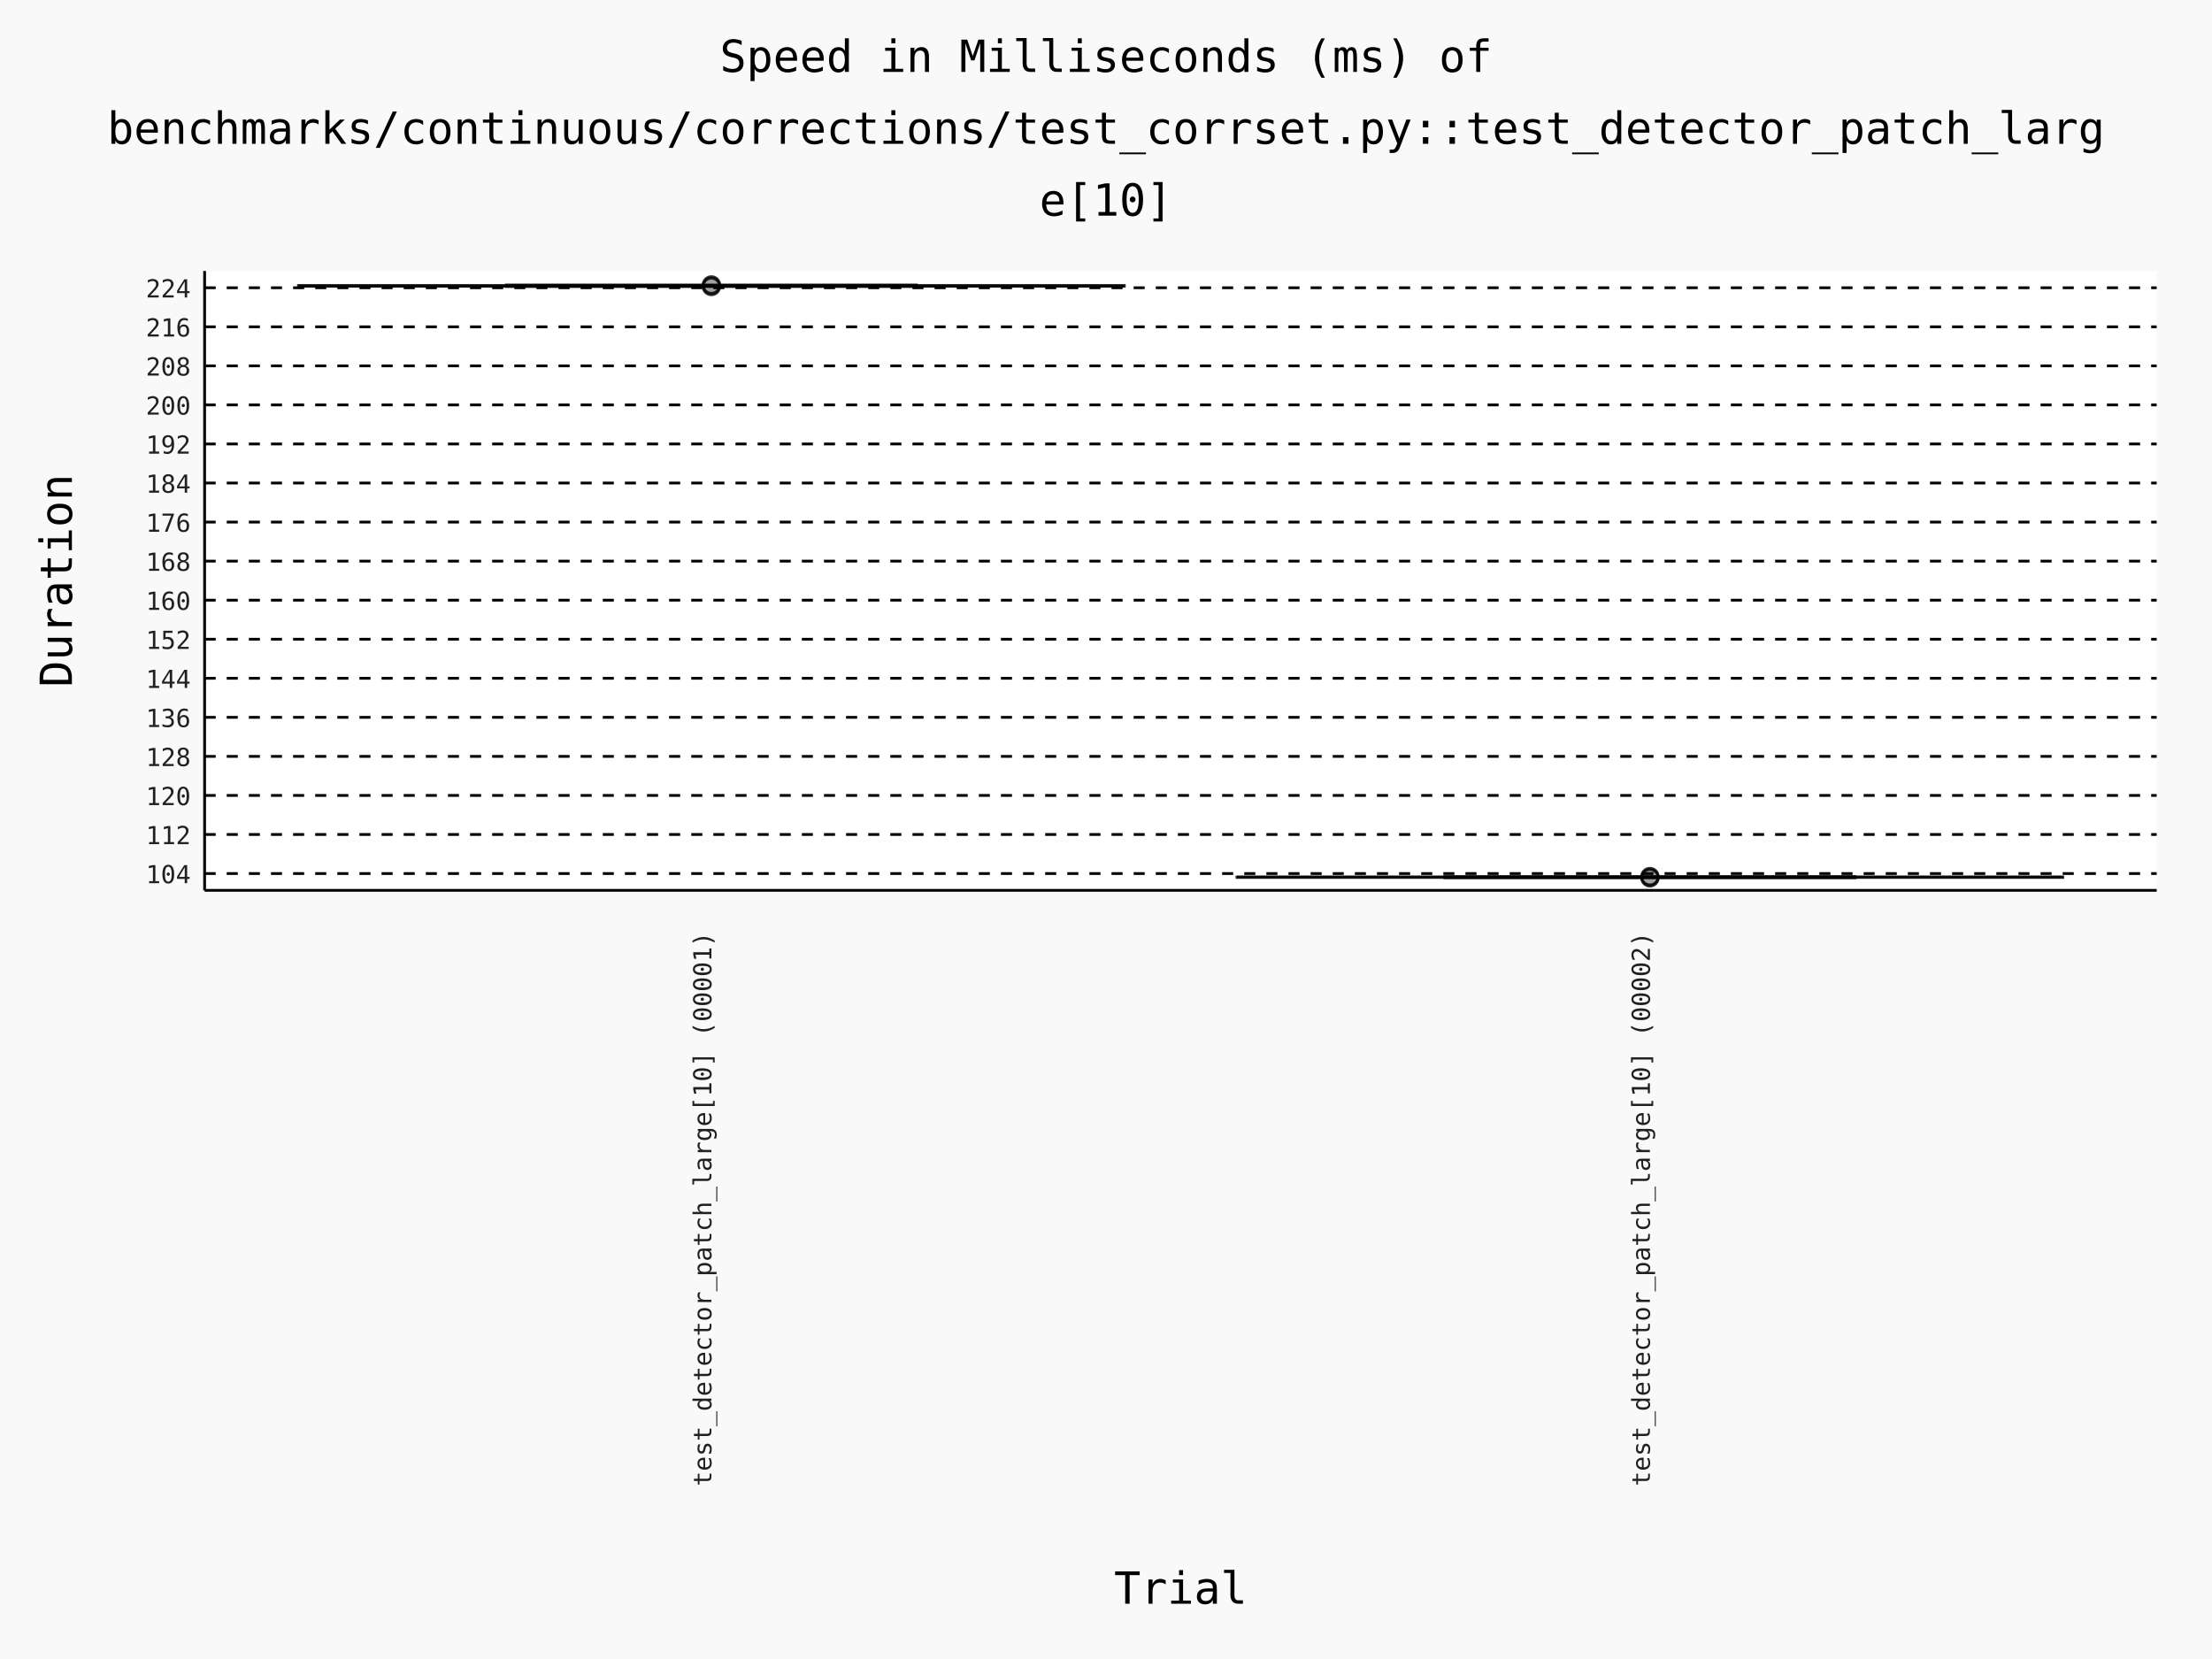
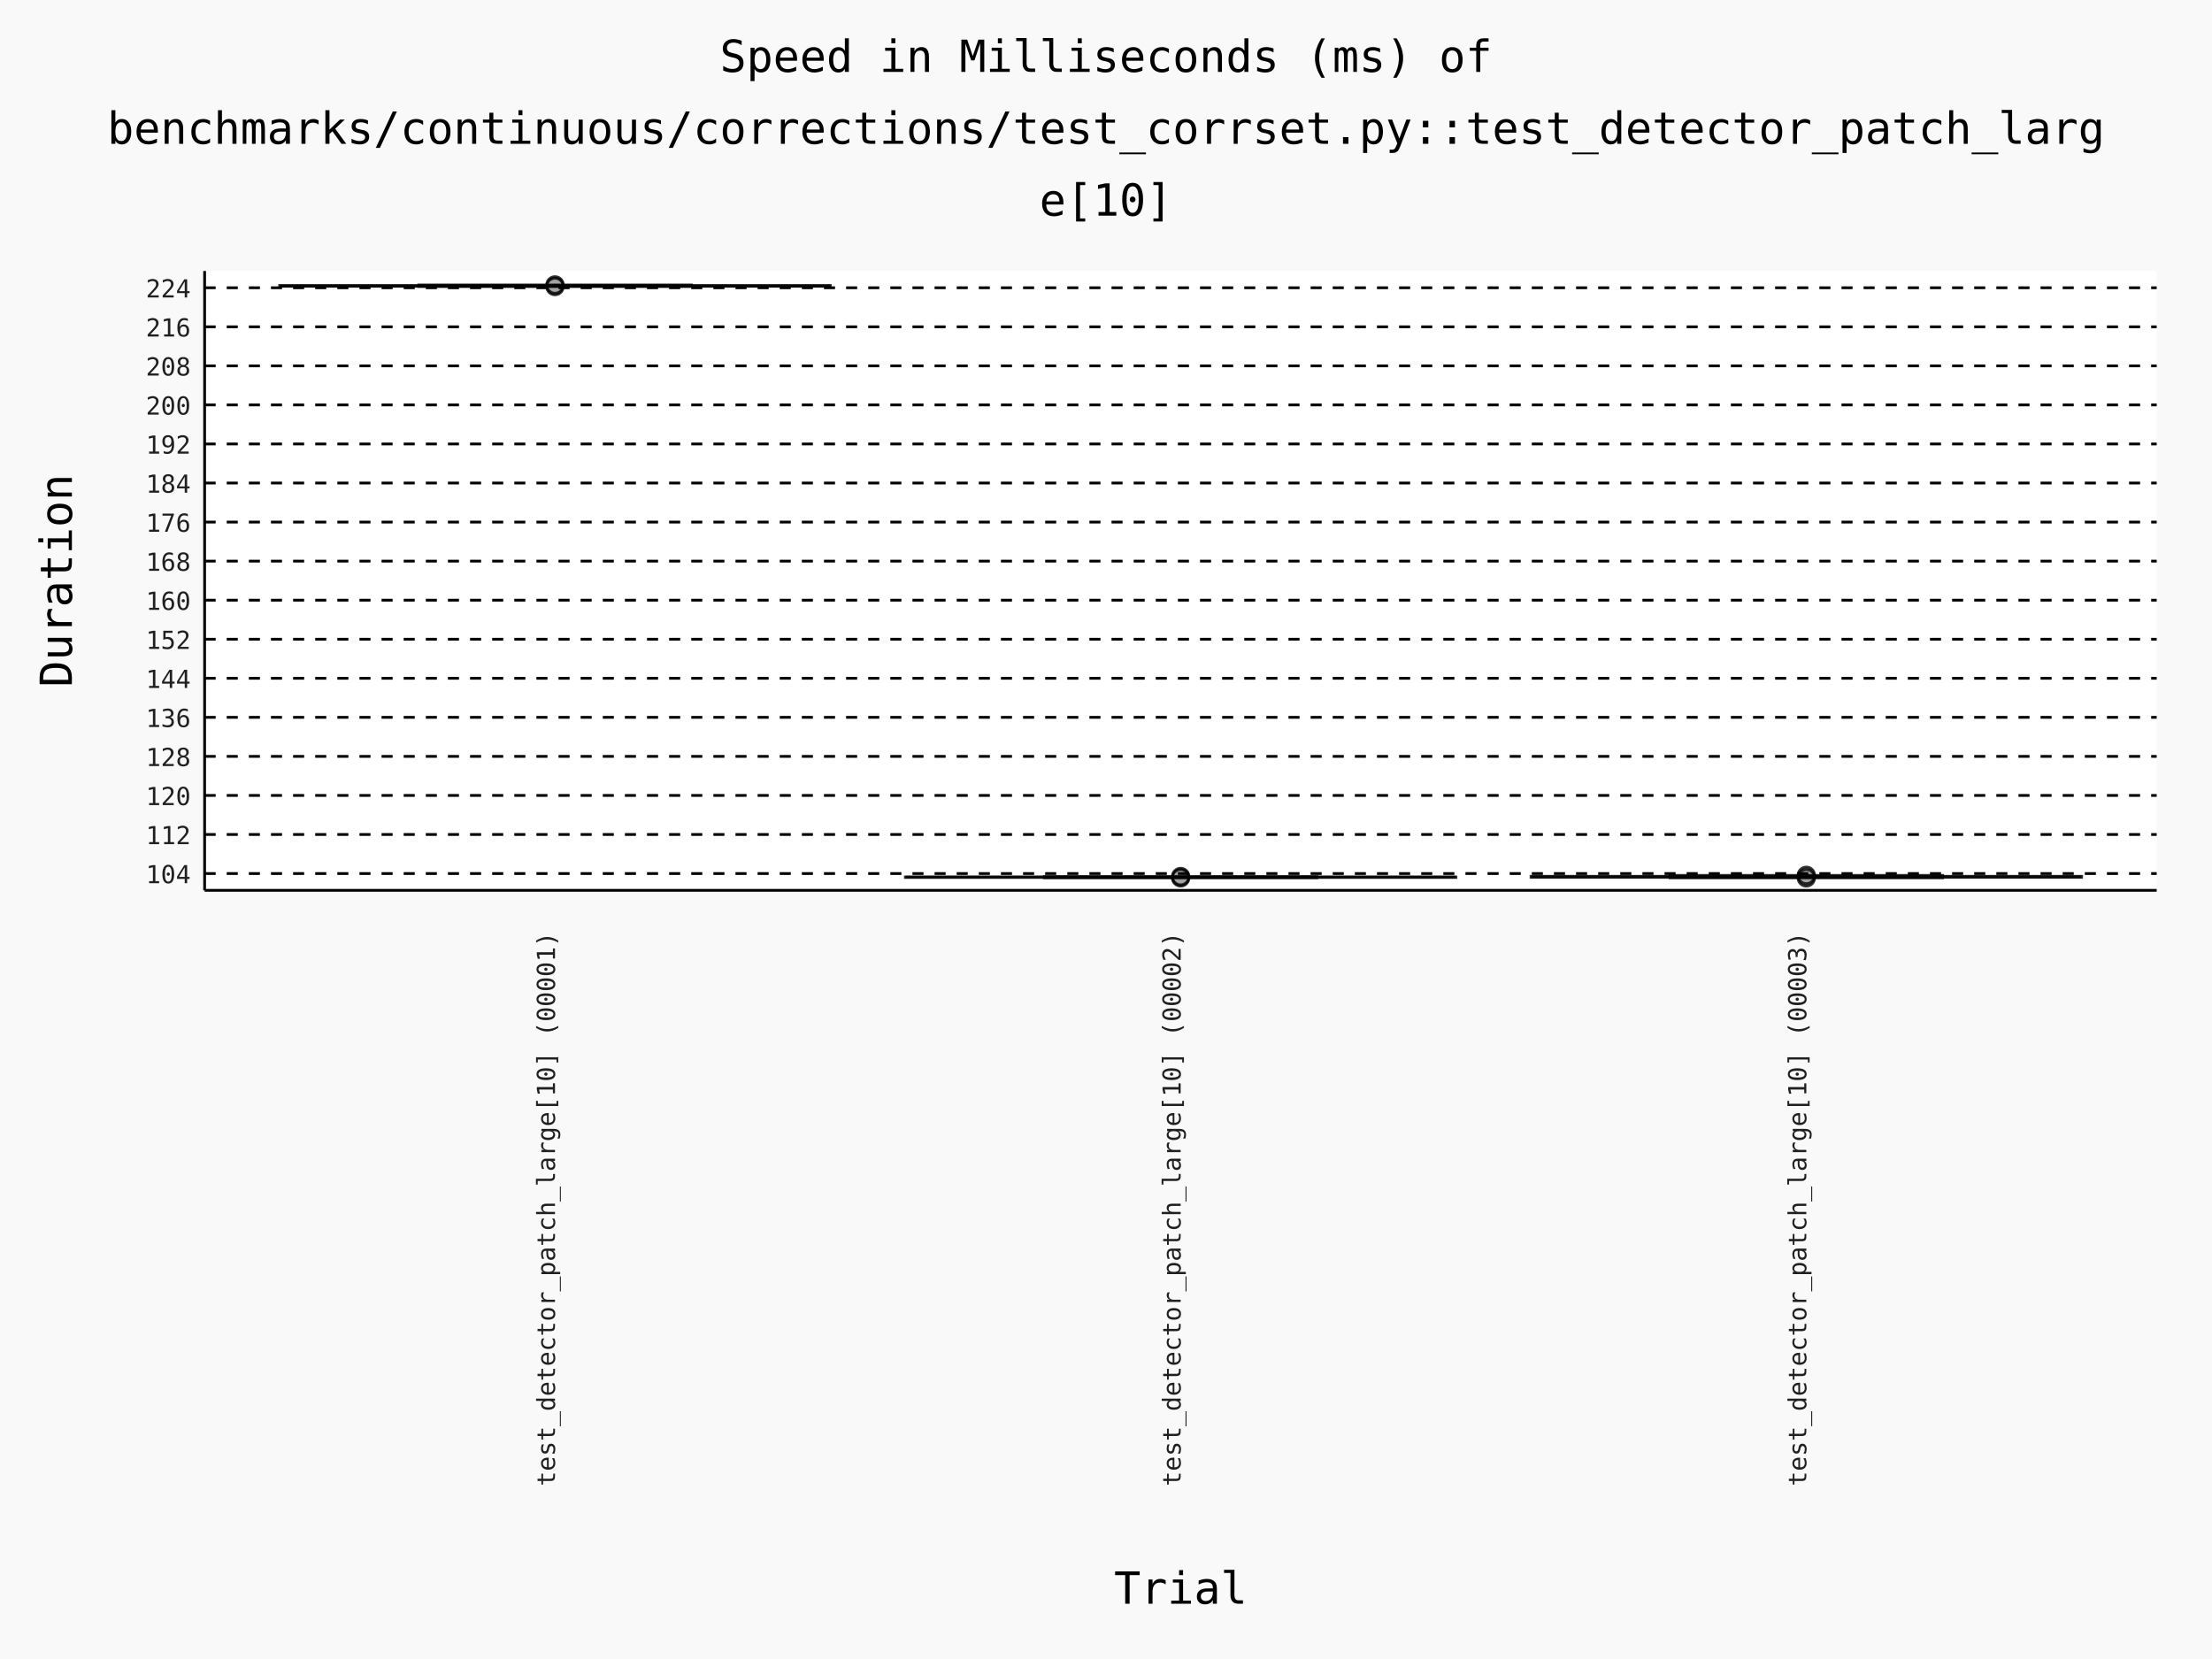
- <svg xmlns="http://www.w3.org/2000/svg" id="chart-5d64fe57-e1dc-441c-a0bf-ed5abca643f5" class="pygal-chart" viewBox="0 0 800 600">
+ <svg xmlns="http://www.w3.org/2000/svg" id="chart-87c1a9d5-f2ab-4638-99d1-6ed3b30e413b" class="pygal-chart" viewBox="0 0 800 600">
  <defs>
-     <style type="text/css">#chart-5d64fe57-e1dc-441c-a0bf-ed5abca643f5{-webkit-user-select:none;-webkit-font-smoothing:antialiased;font-family:Consolas,"Deja Vu Sans Mono","Bitstream Vera Sans Mono","Courier New",monospace}#chart-5d64fe57-e1dc-441c-a0bf-ed5abca643f5 .title{font-family:Consolas,"Deja Vu Sans Mono","Bitstream Vera Sans Mono","Courier New",monospace;font-size:16px}#chart-5d64fe57-e1dc-441c-a0bf-ed5abca643f5 .legends .legend text{font-family:Consolas,"Deja Vu Sans Mono","Bitstream Vera Sans Mono","Courier New",monospace;font-size:14px}#chart-5d64fe57-e1dc-441c-a0bf-ed5abca643f5 .axis text{font-family:Consolas,"Deja Vu Sans Mono","Bitstream Vera Sans Mono","Courier New",monospace;font-size:10px}#chart-5d64fe57-e1dc-441c-a0bf-ed5abca643f5 .axis text.major{font-family:Consolas,"Deja Vu Sans Mono","Bitstream Vera Sans Mono","Courier New",monospace;font-size:10px}#chart-5d64fe57-e1dc-441c-a0bf-ed5abca643f5 .text-overlay text.value{font-family:Consolas,"Deja Vu Sans Mono","Bitstream Vera Sans Mono","Courier New",monospace;font-size:16px}#chart-5d64fe57-e1dc-441c-a0bf-ed5abca643f5 .text-overlay text.label{font-family:Consolas,"Deja Vu Sans Mono","Bitstream Vera Sans Mono","Courier New",monospace;font-size:10px}#chart-5d64fe57-e1dc-441c-a0bf-ed5abca643f5 .tooltip{font-family:Consolas,"Deja Vu Sans Mono","Bitstream Vera Sans Mono","Courier New",monospace;font-size:14px}#chart-5d64fe57-e1dc-441c-a0bf-ed5abca643f5 text.no_data{font-family:Consolas,"Deja Vu Sans Mono","Bitstream Vera Sans Mono","Courier New",monospace;font-size:64px}
- #chart-5d64fe57-e1dc-441c-a0bf-ed5abca643f5{background-color:rgba(249,249,249,1)}#chart-5d64fe57-e1dc-441c-a0bf-ed5abca643f5 path,#chart-5d64fe57-e1dc-441c-a0bf-ed5abca643f5 line,#chart-5d64fe57-e1dc-441c-a0bf-ed5abca643f5 rect,#chart-5d64fe57-e1dc-441c-a0bf-ed5abca643f5 circle{-webkit-transition:150ms;-moz-transition:150ms;transition:150ms}#chart-5d64fe57-e1dc-441c-a0bf-ed5abca643f5 .graph &gt; .background{fill:rgba(249,249,249,1)}#chart-5d64fe57-e1dc-441c-a0bf-ed5abca643f5 .plot &gt; .background{fill:rgba(255,255,255,1)}#chart-5d64fe57-e1dc-441c-a0bf-ed5abca643f5 .graph{fill:rgba(0,0,0,.87)}#chart-5d64fe57-e1dc-441c-a0bf-ed5abca643f5 text.no_data{fill:rgba(0,0,0,1)}#chart-5d64fe57-e1dc-441c-a0bf-ed5abca643f5 .title{fill:rgba(0,0,0,1)}#chart-5d64fe57-e1dc-441c-a0bf-ed5abca643f5 .legends .legend text{fill:rgba(0,0,0,.87)}#chart-5d64fe57-e1dc-441c-a0bf-ed5abca643f5 .legends .legend:hover text{fill:rgba(0,0,0,1)}#chart-5d64fe57-e1dc-441c-a0bf-ed5abca643f5 .axis .line{stroke:rgba(0,0,0,1)}#chart-5d64fe57-e1dc-441c-a0bf-ed5abca643f5 .axis .guide.line{stroke:rgba(0,0,0,.54)}#chart-5d64fe57-e1dc-441c-a0bf-ed5abca643f5 .axis .major.line{stroke:rgba(0,0,0,.87)}#chart-5d64fe57-e1dc-441c-a0bf-ed5abca643f5 .axis text.major{fill:rgba(0,0,0,1)}#chart-5d64fe57-e1dc-441c-a0bf-ed5abca643f5 .axis.y .guides:hover .guide.line,#chart-5d64fe57-e1dc-441c-a0bf-ed5abca643f5 .line-graph .axis.x .guides:hover .guide.line,#chart-5d64fe57-e1dc-441c-a0bf-ed5abca643f5 .stackedline-graph .axis.x .guides:hover .guide.line,#chart-5d64fe57-e1dc-441c-a0bf-ed5abca643f5 .xy-graph .axis.x .guides:hover .guide.line{stroke:rgba(0,0,0,1)}#chart-5d64fe57-e1dc-441c-a0bf-ed5abca643f5 .axis .guides:hover text{fill:rgba(0,0,0,1)}#chart-5d64fe57-e1dc-441c-a0bf-ed5abca643f5 .reactive{fill-opacity:.7;stroke-opacity:.8;stroke-width:1}#chart-5d64fe57-e1dc-441c-a0bf-ed5abca643f5 .ci{stroke:rgba(0,0,0,.87)}#chart-5d64fe57-e1dc-441c-a0bf-ed5abca643f5 .reactive.active,#chart-5d64fe57-e1dc-441c-a0bf-ed5abca643f5 .active .reactive{fill-opacity:.8;stroke-opacity:.9;stroke-width:4}#chart-5d64fe57-e1dc-441c-a0bf-ed5abca643f5 .ci .reactive.active{stroke-width:1.5}#chart-5d64fe57-e1dc-441c-a0bf-ed5abca643f5 .series text{fill:rgba(0,0,0,1)}#chart-5d64fe57-e1dc-441c-a0bf-ed5abca643f5 .tooltip rect{fill:rgba(255,255,255,1);stroke:rgba(0,0,0,1);-webkit-transition:opacity 150ms;-moz-transition:opacity 150ms;transition:opacity 150ms}#chart-5d64fe57-e1dc-441c-a0bf-ed5abca643f5 .tooltip .label{fill:rgba(0,0,0,.87)}#chart-5d64fe57-e1dc-441c-a0bf-ed5abca643f5 .tooltip .label{fill:rgba(0,0,0,.87)}#chart-5d64fe57-e1dc-441c-a0bf-ed5abca643f5 .tooltip .legend{font-size:.8em;fill:rgba(0,0,0,.54)}#chart-5d64fe57-e1dc-441c-a0bf-ed5abca643f5 .tooltip .x_label{font-size:.6em;fill:rgba(0,0,0,1)}#chart-5d64fe57-e1dc-441c-a0bf-ed5abca643f5 .tooltip .xlink{font-size:.5em;text-decoration:underline}#chart-5d64fe57-e1dc-441c-a0bf-ed5abca643f5 .tooltip .value{font-size:1.5em}#chart-5d64fe57-e1dc-441c-a0bf-ed5abca643f5 .bound{font-size:.5em}#chart-5d64fe57-e1dc-441c-a0bf-ed5abca643f5 .max-value{font-size:.75em;fill:rgba(0,0,0,.54)}#chart-5d64fe57-e1dc-441c-a0bf-ed5abca643f5 .map-element{fill:rgba(255,255,255,1);stroke:rgba(0,0,0,.54) !important}#chart-5d64fe57-e1dc-441c-a0bf-ed5abca643f5 .map-element .reactive{fill-opacity:inherit;stroke-opacity:inherit}#chart-5d64fe57-e1dc-441c-a0bf-ed5abca643f5 .color-0,#chart-5d64fe57-e1dc-441c-a0bf-ed5abca643f5 .color-0 a:visited{stroke:#000000;fill:#000000}#chart-5d64fe57-e1dc-441c-a0bf-ed5abca643f5 .color-1,#chart-5d64fe57-e1dc-441c-a0bf-ed5abca643f5 .color-1 a:visited{stroke:#000000;fill:#000000}#chart-5d64fe57-e1dc-441c-a0bf-ed5abca643f5 .text-overlay .color-0 text{fill:white}#chart-5d64fe57-e1dc-441c-a0bf-ed5abca643f5 .text-overlay .color-1 text{fill:white}
- #chart-5d64fe57-e1dc-441c-a0bf-ed5abca643f5 text.no_data{text-anchor:middle}#chart-5d64fe57-e1dc-441c-a0bf-ed5abca643f5 .guide.line{fill:none}#chart-5d64fe57-e1dc-441c-a0bf-ed5abca643f5 .centered{text-anchor:middle}#chart-5d64fe57-e1dc-441c-a0bf-ed5abca643f5 .title{text-anchor:middle}#chart-5d64fe57-e1dc-441c-a0bf-ed5abca643f5 .legends .legend text{fill-opacity:1}#chart-5d64fe57-e1dc-441c-a0bf-ed5abca643f5 .axis.x text{text-anchor:middle}#chart-5d64fe57-e1dc-441c-a0bf-ed5abca643f5 .axis.x:not(.web) text[transform]{text-anchor:start}#chart-5d64fe57-e1dc-441c-a0bf-ed5abca643f5 .axis.x:not(.web) text[transform].backwards{text-anchor:end}#chart-5d64fe57-e1dc-441c-a0bf-ed5abca643f5 .axis.y text{text-anchor:end}#chart-5d64fe57-e1dc-441c-a0bf-ed5abca643f5 .axis.y text[transform].backwards{text-anchor:start}#chart-5d64fe57-e1dc-441c-a0bf-ed5abca643f5 .axis.y2 text{text-anchor:start}#chart-5d64fe57-e1dc-441c-a0bf-ed5abca643f5 .axis.y2 text[transform].backwards{text-anchor:end}#chart-5d64fe57-e1dc-441c-a0bf-ed5abca643f5 .axis .guide.line{stroke-dasharray:4,4;stroke:black}#chart-5d64fe57-e1dc-441c-a0bf-ed5abca643f5 .axis .major.guide.line{stroke-dasharray:6,6;stroke:black}#chart-5d64fe57-e1dc-441c-a0bf-ed5abca643f5 .horizontal .axis.y .guide.line,#chart-5d64fe57-e1dc-441c-a0bf-ed5abca643f5 .horizontal .axis.y2 .guide.line,#chart-5d64fe57-e1dc-441c-a0bf-ed5abca643f5 .vertical .axis.x .guide.line{opacity:0}#chart-5d64fe57-e1dc-441c-a0bf-ed5abca643f5 .horizontal .axis.always_show .guide.line,#chart-5d64fe57-e1dc-441c-a0bf-ed5abca643f5 .vertical .axis.always_show .guide.line{opacity:1 !important}#chart-5d64fe57-e1dc-441c-a0bf-ed5abca643f5 .axis.y .guides:hover .guide.line,#chart-5d64fe57-e1dc-441c-a0bf-ed5abca643f5 .axis.y2 .guides:hover .guide.line,#chart-5d64fe57-e1dc-441c-a0bf-ed5abca643f5 .axis.x .guides:hover .guide.line{opacity:1}#chart-5d64fe57-e1dc-441c-a0bf-ed5abca643f5 .axis .guides:hover text{opacity:1}#chart-5d64fe57-e1dc-441c-a0bf-ed5abca643f5 .nofill{fill:none}#chart-5d64fe57-e1dc-441c-a0bf-ed5abca643f5 .subtle-fill{fill-opacity:.2}#chart-5d64fe57-e1dc-441c-a0bf-ed5abca643f5 .dot{stroke-width:1px;fill-opacity:1;stroke-opacity:1}#chart-5d64fe57-e1dc-441c-a0bf-ed5abca643f5 .dot.active{stroke-width:5px}#chart-5d64fe57-e1dc-441c-a0bf-ed5abca643f5 .dot.negative{fill:transparent}#chart-5d64fe57-e1dc-441c-a0bf-ed5abca643f5 text,#chart-5d64fe57-e1dc-441c-a0bf-ed5abca643f5 tspan{stroke:none !important}#chart-5d64fe57-e1dc-441c-a0bf-ed5abca643f5 .series text.active{opacity:1}#chart-5d64fe57-e1dc-441c-a0bf-ed5abca643f5 .tooltip rect{fill-opacity:.95;stroke-width:.5}#chart-5d64fe57-e1dc-441c-a0bf-ed5abca643f5 .tooltip text{fill-opacity:1}#chart-5d64fe57-e1dc-441c-a0bf-ed5abca643f5 .showable{visibility:hidden}#chart-5d64fe57-e1dc-441c-a0bf-ed5abca643f5 .showable.shown{visibility:visible}#chart-5d64fe57-e1dc-441c-a0bf-ed5abca643f5 .gauge-background{fill:rgba(229,229,229,1);stroke:none}#chart-5d64fe57-e1dc-441c-a0bf-ed5abca643f5 .bg-lines{stroke:rgba(249,249,249,1);stroke-width:2px}
+     <style type="text/css">#chart-87c1a9d5-f2ab-4638-99d1-6ed3b30e413b{-webkit-user-select:none;-webkit-font-smoothing:antialiased;font-family:Consolas,"Deja Vu Sans Mono","Bitstream Vera Sans Mono","Courier New",monospace}#chart-87c1a9d5-f2ab-4638-99d1-6ed3b30e413b .title{font-family:Consolas,"Deja Vu Sans Mono","Bitstream Vera Sans Mono","Courier New",monospace;font-size:16px}#chart-87c1a9d5-f2ab-4638-99d1-6ed3b30e413b .legends .legend text{font-family:Consolas,"Deja Vu Sans Mono","Bitstream Vera Sans Mono","Courier New",monospace;font-size:14px}#chart-87c1a9d5-f2ab-4638-99d1-6ed3b30e413b .axis text{font-family:Consolas,"Deja Vu Sans Mono","Bitstream Vera Sans Mono","Courier New",monospace;font-size:10px}#chart-87c1a9d5-f2ab-4638-99d1-6ed3b30e413b .axis text.major{font-family:Consolas,"Deja Vu Sans Mono","Bitstream Vera Sans Mono","Courier New",monospace;font-size:10px}#chart-87c1a9d5-f2ab-4638-99d1-6ed3b30e413b .text-overlay text.value{font-family:Consolas,"Deja Vu Sans Mono","Bitstream Vera Sans Mono","Courier New",monospace;font-size:16px}#chart-87c1a9d5-f2ab-4638-99d1-6ed3b30e413b .text-overlay text.label{font-family:Consolas,"Deja Vu Sans Mono","Bitstream Vera Sans Mono","Courier New",monospace;font-size:10px}#chart-87c1a9d5-f2ab-4638-99d1-6ed3b30e413b .tooltip{font-family:Consolas,"Deja Vu Sans Mono","Bitstream Vera Sans Mono","Courier New",monospace;font-size:14px}#chart-87c1a9d5-f2ab-4638-99d1-6ed3b30e413b text.no_data{font-family:Consolas,"Deja Vu Sans Mono","Bitstream Vera Sans Mono","Courier New",monospace;font-size:64px}
+ #chart-87c1a9d5-f2ab-4638-99d1-6ed3b30e413b{background-color:rgba(249,249,249,1)}#chart-87c1a9d5-f2ab-4638-99d1-6ed3b30e413b path,#chart-87c1a9d5-f2ab-4638-99d1-6ed3b30e413b line,#chart-87c1a9d5-f2ab-4638-99d1-6ed3b30e413b rect,#chart-87c1a9d5-f2ab-4638-99d1-6ed3b30e413b circle{-webkit-transition:150ms;-moz-transition:150ms;transition:150ms}#chart-87c1a9d5-f2ab-4638-99d1-6ed3b30e413b .graph &gt; .background{fill:rgba(249,249,249,1)}#chart-87c1a9d5-f2ab-4638-99d1-6ed3b30e413b .plot &gt; .background{fill:rgba(255,255,255,1)}#chart-87c1a9d5-f2ab-4638-99d1-6ed3b30e413b .graph{fill:rgba(0,0,0,.87)}#chart-87c1a9d5-f2ab-4638-99d1-6ed3b30e413b text.no_data{fill:rgba(0,0,0,1)}#chart-87c1a9d5-f2ab-4638-99d1-6ed3b30e413b .title{fill:rgba(0,0,0,1)}#chart-87c1a9d5-f2ab-4638-99d1-6ed3b30e413b .legends .legend text{fill:rgba(0,0,0,.87)}#chart-87c1a9d5-f2ab-4638-99d1-6ed3b30e413b .legends .legend:hover text{fill:rgba(0,0,0,1)}#chart-87c1a9d5-f2ab-4638-99d1-6ed3b30e413b .axis .line{stroke:rgba(0,0,0,1)}#chart-87c1a9d5-f2ab-4638-99d1-6ed3b30e413b .axis .guide.line{stroke:rgba(0,0,0,.54)}#chart-87c1a9d5-f2ab-4638-99d1-6ed3b30e413b .axis .major.line{stroke:rgba(0,0,0,.87)}#chart-87c1a9d5-f2ab-4638-99d1-6ed3b30e413b .axis text.major{fill:rgba(0,0,0,1)}#chart-87c1a9d5-f2ab-4638-99d1-6ed3b30e413b .axis.y .guides:hover .guide.line,#chart-87c1a9d5-f2ab-4638-99d1-6ed3b30e413b .line-graph .axis.x .guides:hover .guide.line,#chart-87c1a9d5-f2ab-4638-99d1-6ed3b30e413b .stackedline-graph .axis.x .guides:hover .guide.line,#chart-87c1a9d5-f2ab-4638-99d1-6ed3b30e413b .xy-graph .axis.x .guides:hover .guide.line{stroke:rgba(0,0,0,1)}#chart-87c1a9d5-f2ab-4638-99d1-6ed3b30e413b .axis .guides:hover text{fill:rgba(0,0,0,1)}#chart-87c1a9d5-f2ab-4638-99d1-6ed3b30e413b .reactive{fill-opacity:.7;stroke-opacity:.8;stroke-width:1}#chart-87c1a9d5-f2ab-4638-99d1-6ed3b30e413b .ci{stroke:rgba(0,0,0,.87)}#chart-87c1a9d5-f2ab-4638-99d1-6ed3b30e413b .reactive.active,#chart-87c1a9d5-f2ab-4638-99d1-6ed3b30e413b .active .reactive{fill-opacity:.8;stroke-opacity:.9;stroke-width:4}#chart-87c1a9d5-f2ab-4638-99d1-6ed3b30e413b .ci .reactive.active{stroke-width:1.5}#chart-87c1a9d5-f2ab-4638-99d1-6ed3b30e413b .series text{fill:rgba(0,0,0,1)}#chart-87c1a9d5-f2ab-4638-99d1-6ed3b30e413b .tooltip rect{fill:rgba(255,255,255,1);stroke:rgba(0,0,0,1);-webkit-transition:opacity 150ms;-moz-transition:opacity 150ms;transition:opacity 150ms}#chart-87c1a9d5-f2ab-4638-99d1-6ed3b30e413b .tooltip .label{fill:rgba(0,0,0,.87)}#chart-87c1a9d5-f2ab-4638-99d1-6ed3b30e413b .tooltip .label{fill:rgba(0,0,0,.87)}#chart-87c1a9d5-f2ab-4638-99d1-6ed3b30e413b .tooltip .legend{font-size:.8em;fill:rgba(0,0,0,.54)}#chart-87c1a9d5-f2ab-4638-99d1-6ed3b30e413b .tooltip .x_label{font-size:.6em;fill:rgba(0,0,0,1)}#chart-87c1a9d5-f2ab-4638-99d1-6ed3b30e413b .tooltip .xlink{font-size:.5em;text-decoration:underline}#chart-87c1a9d5-f2ab-4638-99d1-6ed3b30e413b .tooltip .value{font-size:1.5em}#chart-87c1a9d5-f2ab-4638-99d1-6ed3b30e413b .bound{font-size:.5em}#chart-87c1a9d5-f2ab-4638-99d1-6ed3b30e413b .max-value{font-size:.75em;fill:rgba(0,0,0,.54)}#chart-87c1a9d5-f2ab-4638-99d1-6ed3b30e413b .map-element{fill:rgba(255,255,255,1);stroke:rgba(0,0,0,.54) !important}#chart-87c1a9d5-f2ab-4638-99d1-6ed3b30e413b .map-element .reactive{fill-opacity:inherit;stroke-opacity:inherit}#chart-87c1a9d5-f2ab-4638-99d1-6ed3b30e413b .color-0,#chart-87c1a9d5-f2ab-4638-99d1-6ed3b30e413b .color-0 a:visited{stroke:#000000;fill:#000000}#chart-87c1a9d5-f2ab-4638-99d1-6ed3b30e413b .color-1,#chart-87c1a9d5-f2ab-4638-99d1-6ed3b30e413b .color-1 a:visited{stroke:#000000;fill:#000000}#chart-87c1a9d5-f2ab-4638-99d1-6ed3b30e413b .color-2,#chart-87c1a9d5-f2ab-4638-99d1-6ed3b30e413b .color-2 a:visited{stroke:#000000;fill:#000000}#chart-87c1a9d5-f2ab-4638-99d1-6ed3b30e413b .text-overlay .color-0 text{fill:white}#chart-87c1a9d5-f2ab-4638-99d1-6ed3b30e413b .text-overlay .color-1 text{fill:white}#chart-87c1a9d5-f2ab-4638-99d1-6ed3b30e413b .text-overlay .color-2 text{fill:white}
+ #chart-87c1a9d5-f2ab-4638-99d1-6ed3b30e413b text.no_data{text-anchor:middle}#chart-87c1a9d5-f2ab-4638-99d1-6ed3b30e413b .guide.line{fill:none}#chart-87c1a9d5-f2ab-4638-99d1-6ed3b30e413b .centered{text-anchor:middle}#chart-87c1a9d5-f2ab-4638-99d1-6ed3b30e413b .title{text-anchor:middle}#chart-87c1a9d5-f2ab-4638-99d1-6ed3b30e413b .legends .legend text{fill-opacity:1}#chart-87c1a9d5-f2ab-4638-99d1-6ed3b30e413b .axis.x text{text-anchor:middle}#chart-87c1a9d5-f2ab-4638-99d1-6ed3b30e413b .axis.x:not(.web) text[transform]{text-anchor:start}#chart-87c1a9d5-f2ab-4638-99d1-6ed3b30e413b .axis.x:not(.web) text[transform].backwards{text-anchor:end}#chart-87c1a9d5-f2ab-4638-99d1-6ed3b30e413b .axis.y text{text-anchor:end}#chart-87c1a9d5-f2ab-4638-99d1-6ed3b30e413b .axis.y text[transform].backwards{text-anchor:start}#chart-87c1a9d5-f2ab-4638-99d1-6ed3b30e413b .axis.y2 text{text-anchor:start}#chart-87c1a9d5-f2ab-4638-99d1-6ed3b30e413b .axis.y2 text[transform].backwards{text-anchor:end}#chart-87c1a9d5-f2ab-4638-99d1-6ed3b30e413b .axis .guide.line{stroke-dasharray:4,4;stroke:black}#chart-87c1a9d5-f2ab-4638-99d1-6ed3b30e413b .axis .major.guide.line{stroke-dasharray:6,6;stroke:black}#chart-87c1a9d5-f2ab-4638-99d1-6ed3b30e413b .horizontal .axis.y .guide.line,#chart-87c1a9d5-f2ab-4638-99d1-6ed3b30e413b .horizontal .axis.y2 .guide.line,#chart-87c1a9d5-f2ab-4638-99d1-6ed3b30e413b .vertical .axis.x .guide.line{opacity:0}#chart-87c1a9d5-f2ab-4638-99d1-6ed3b30e413b .horizontal .axis.always_show .guide.line,#chart-87c1a9d5-f2ab-4638-99d1-6ed3b30e413b .vertical .axis.always_show .guide.line{opacity:1 !important}#chart-87c1a9d5-f2ab-4638-99d1-6ed3b30e413b .axis.y .guides:hover .guide.line,#chart-87c1a9d5-f2ab-4638-99d1-6ed3b30e413b .axis.y2 .guides:hover .guide.line,#chart-87c1a9d5-f2ab-4638-99d1-6ed3b30e413b .axis.x .guides:hover .guide.line{opacity:1}#chart-87c1a9d5-f2ab-4638-99d1-6ed3b30e413b .axis .guides:hover text{opacity:1}#chart-87c1a9d5-f2ab-4638-99d1-6ed3b30e413b .nofill{fill:none}#chart-87c1a9d5-f2ab-4638-99d1-6ed3b30e413b .subtle-fill{fill-opacity:.2}#chart-87c1a9d5-f2ab-4638-99d1-6ed3b30e413b .dot{stroke-width:1px;fill-opacity:1;stroke-opacity:1}#chart-87c1a9d5-f2ab-4638-99d1-6ed3b30e413b .dot.active{stroke-width:5px}#chart-87c1a9d5-f2ab-4638-99d1-6ed3b30e413b .dot.negative{fill:transparent}#chart-87c1a9d5-f2ab-4638-99d1-6ed3b30e413b text,#chart-87c1a9d5-f2ab-4638-99d1-6ed3b30e413b tspan{stroke:none !important}#chart-87c1a9d5-f2ab-4638-99d1-6ed3b30e413b .series text.active{opacity:1}#chart-87c1a9d5-f2ab-4638-99d1-6ed3b30e413b .tooltip rect{fill-opacity:.95;stroke-width:.5}#chart-87c1a9d5-f2ab-4638-99d1-6ed3b30e413b .tooltip text{fill-opacity:1}#chart-87c1a9d5-f2ab-4638-99d1-6ed3b30e413b .showable{visibility:hidden}#chart-87c1a9d5-f2ab-4638-99d1-6ed3b30e413b .showable.shown{visibility:visible}#chart-87c1a9d5-f2ab-4638-99d1-6ed3b30e413b .gauge-background{fill:rgba(229,229,229,1);stroke:none}#chart-87c1a9d5-f2ab-4638-99d1-6ed3b30e413b .bg-lines{stroke:rgba(249,249,249,1);stroke-width:2px}
.tooltip .value{font-size:1em !important}.axis text{font-size:9px !important}</style>
  </defs>
  <g class="graph custombox-graph vertical">
    <rect x="0" y="0" width="800" height="600" class="background" />
    <g transform="translate(74, 98)" class="plot">
      <rect x="0" y="0" width="706.0" height="224.0" class="background" />
      <g class="axis y always_show">
        <path d="M0 224 h706" class="line" />
        <g class="guides">
          <path d="M0 217.927 h706" class="guide line" />
          <text x="-5" y="221.427" class="">104</text>
        </g>
        <g class="guides">
          <path d="M0 203.803 h706" class="guide line" />
          <text x="-5" y="207.303" class="">112</text>
        </g>
        <g class="guides">
          <path d="M0 189.68 h706" class="guide line" />
          <text x="-5" y="193.18" class="">120</text>
        </g>
        <g class="guides">
          <path d="M0 175.556 h706" class="guide line" />
          <text x="-5" y="179.056" class="">128</text>
        </g>
        <g class="guides">
          <path d="M0 161.433 h706" class="guide line" />
          <text x="-5" y="164.933" class="">136</text>
        </g>
        <g class="guides">
          <path d="M0 147.309 h706" class="guide line" />
          <text x="-5" y="150.809" class="">144</text>
        </g>
        <g class="guides">
          <path d="M0 133.185 h706" class="guide line" />
          <text x="-5" y="136.685" class="">152</text>
        </g>
        <g class="guides">
          <path d="M0 119.062 h706" class="guide line" />
          <text x="-5" y="122.562" class="">160</text>
        </g>
        <g class="guides">
          <path d="M0 104.938 h706" class="guide line" />
          <text x="-5" y="108.438" class="">168</text>
        </g>
        <g class="guides">
          <path d="M0 90.815 h706" class="guide line" />
          <text x="-5" y="94.315" class="">176</text>
        </g>
        <g class="guides">
          <path d="M0 76.691 h706" class="guide line" />
          <text x="-5" y="80.191" class="">184</text>
        </g>
        <g class="guides">
          <path d="M0 62.567 h706" class="guide line" />
          <text x="-5" y="66.067" class="">192</text>
        </g>
        <g class="guides">
          <path d="M0 48.444 h706" class="guide line" />
          <text x="-5" y="51.944" class="">200</text>
        </g>
        <g class="guides">
          <path d="M0 34.32 h706" class="guide line" />
          <text x="-5" y="37.82" class="">208</text>
        </g>
        <g class="guides">
          <path d="M0 20.197 h706" class="guide line" />
          <text x="-5" y="23.697" class="">216</text>
        </g>
        <g class="guides">
          <path d="M0 6.073 h706" class="guide line" />
          <text x="-5" y="9.573" class="">224</text>
        </g>
      </g>
      <g class="axis x">
        <path d="M0 0 v224" class="line" />
        <g class="guides">
-           <path d="M183.288 0 v224" class="guide line" />
-           <text x="183.288" y="239.0" class="backwards" transform="rotate(270 183.2885 239)">test_detector_patch_large[10] (00001)</text>
+           <path d="M126.718 0 v224" class="guide line" />
+           <text x="126.718" y="239.0" class="backwards" transform="rotate(270 126.7179 239)">test_detector_patch_large[10] (00001)</text>
        </g>
        <g class="guides">
-           <path d="M522.712 0 v224" class="guide line" />
-           <text x="522.712" y="239.0" class="backwards" transform="rotate(270 522.7115 239)">test_detector_patch_large[10] (00002)</text>
+           <path d="M353 0 v224" class="guide line" />
+           <text x="353.0" y="239.0" class="backwards" transform="rotate(270 353 239)">test_detector_patch_large[10] (00002)</text>
+         </g>
+         <g class="guides">
+           <path d="M579.282 0 v224" class="guide line" />
+           <text x="579.282" y="239.0" class="backwards" transform="rotate(270 579.2821 239)">test_detector_patch_large[10] (00003)</text>
        </g>
      </g>
      <g class="series serie-0 color-0">
        <g class="boxes">
          <g class="box">
-             <path stroke-width="3" d="M108.615 5.617 L257.962 5.617" class="reactive tooltip-trigger" />
-             <path stroke-width="3" d="M33.942 5.493 L332.635 5.493" class="reactive tooltip-trigger" />
-             <path stroke-width="3" d="M108.615 5.054 L257.962 5.054" class="reactive tooltip-trigger" />
-             <path stroke-width="2" d="M183.288 5.617 L183.288 5.535" class="reactive tooltip-trigger" />
-             <path stroke-width="2" d="M183.288 5.054 L183.288 5.227" class="reactive tooltip-trigger" />
-             <rect x="33.942" y="5.227" height="0.308" width="298.692" class="subtle-fill reactive tooltip-trigger" />
-             <circle cx="183.288" cy="5.617" r="3" class="subtle-fill reactive tooltip-trigger" />
-             <circle cx="183.288" cy="5.054" r="3" class="subtle-fill reactive tooltip-trigger" />
+             <path stroke-width="3" d="M76.936 5.617 L176.5 5.617" class="reactive tooltip-trigger" />
+             <path stroke-width="3" d="M27.154 5.493 L226.282 5.493" class="reactive tooltip-trigger" />
+             <path stroke-width="3" d="M76.936 5.054 L176.5 5.054" class="reactive tooltip-trigger" />
+             <path stroke-width="2" d="M126.718 5.617 L126.718 5.535" class="reactive tooltip-trigger" />
+             <path stroke-width="2" d="M126.718 5.054 L126.718 5.227" class="reactive tooltip-trigger" />
+             <rect x="27.154" y="5.227" height="0.308" width="199.128" class="subtle-fill reactive tooltip-trigger" />
+             <circle cx="126.718" cy="5.617" r="3" class="subtle-fill reactive tooltip-trigger" />
+             <circle cx="126.718" cy="5.054" r="3" class="subtle-fill reactive tooltip-trigger" />
          </g>
        </g>
      </g>
      <g class="series serie-1 color-1">
        <g class="boxes">
          <g class="box">
-             <path stroke-width="3" d="M448.038 219.476 L597.385 219.476" class="reactive tooltip-trigger" />
-             <path stroke-width="3" d="M373.365 219.207 L672.058 219.207" class="reactive tooltip-trigger" />
-             <path stroke-width="3" d="M448.038 219.021 L597.385 219.021" class="reactive tooltip-trigger" />
-             <path stroke-width="2" d="M522.712 219.476 L522.712 219.342" class="reactive tooltip-trigger" />
-             <path stroke-width="2" d="M522.712 219.021 L522.712 219.174" class="reactive tooltip-trigger" />
-             <rect x="373.365" y="219.174" height="0.167" width="298.692" class="subtle-fill reactive tooltip-trigger" />
-             <circle cx="522.712" cy="219.476" r="3" class="subtle-fill reactive tooltip-trigger" />
-             <circle cx="522.712" cy="219.021" r="3" class="subtle-fill reactive tooltip-trigger" />
+             <path stroke-width="3" d="M303.218 219.476 L402.782 219.476" class="reactive tooltip-trigger" />
+             <path stroke-width="3" d="M253.436 219.207 L452.564 219.207" class="reactive tooltip-trigger" />
+             <path stroke-width="3" d="M303.218 219.021 L402.782 219.021" class="reactive tooltip-trigger" />
+             <path stroke-width="2" d="M353 219.476 L353 219.342" class="reactive tooltip-trigger" />
+             <path stroke-width="2" d="M353 219.021 L353 219.174" class="reactive tooltip-trigger" />
+             <rect x="253.436" y="219.174" height="0.167" width="199.128" class="subtle-fill reactive tooltip-trigger" />
+             <circle cx="353" cy="219.476" r="3" class="subtle-fill reactive tooltip-trigger" />
+             <circle cx="353" cy="219.021" r="3" class="subtle-fill reactive tooltip-trigger" />
+           </g>
+         </g>
+       </g>
+       <g class="series serie-2 color-2">
+         <g class="boxes">
+           <g class="box">
+             <path stroke-width="3" d="M529.5 219.48 L629.064 219.48" class="reactive tooltip-trigger" />
+             <path stroke-width="3" d="M479.718 219.122 L678.846 219.122" class="reactive tooltip-trigger" />
+             <path stroke-width="3" d="M529.5 218.592 L629.064 218.592" class="reactive tooltip-trigger" />
+             <path stroke-width="2" d="M579.282 219.48 L579.282 219.293" class="reactive tooltip-trigger" />
+             <path stroke-width="2" d="M579.282 218.592 L579.282 218.927" class="reactive tooltip-trigger" />
+             <rect x="479.718" y="218.927" height="0.366" width="199.128" class="subtle-fill reactive tooltip-trigger" />
+             <circle cx="579.282" cy="219.48" r="3" class="subtle-fill reactive tooltip-trigger" />
+             <circle cx="579.282" cy="218.592" r="3" class="subtle-fill reactive tooltip-trigger" />
          </g>
        </g>
      </g>
    </g>
    <g class="titles">
      <text x="400.0" y="26" class="title plot_title">Speed in Milliseconds (ms) of</text>
      <text x="400.0" y="52" class="title plot_title">benchmarks/continuous/corrections/test_corrset.py::test_detector_patch_larg</text>
      <text x="400.0" y="78" class="title plot_title">e[10]</text>
      <text x="427.0" y="580.0" class="title">Trial</text>
      <text x="0" y="236.0" class="title" transform="rotate(-90 0 210)">Duration</text>
    </g>
    <g transform="translate(74, 98)" class="plot overlay">
      <g class="series serie-0 color-0" />
      <g class="series serie-1 color-1" />
+       <g class="series serie-2 color-2" />
    </g>
    <g transform="translate(74, 98)" class="plot text-overlay">
      <g class="series serie-0 color-0" />
      <g class="series serie-1 color-1" />
+       <g class="series serie-2 color-2" />
    </g>
    <g transform="translate(74, 98)" class="plot tooltip-overlay">
      <g transform="translate(0 0)" style="opacity: 0" class="tooltip">
        <rect rx="0" ry="0" width="0" height="0" class="tooltip-box" />
        <g class="text" />
      </g>
    </g>
  </g>
</svg>
